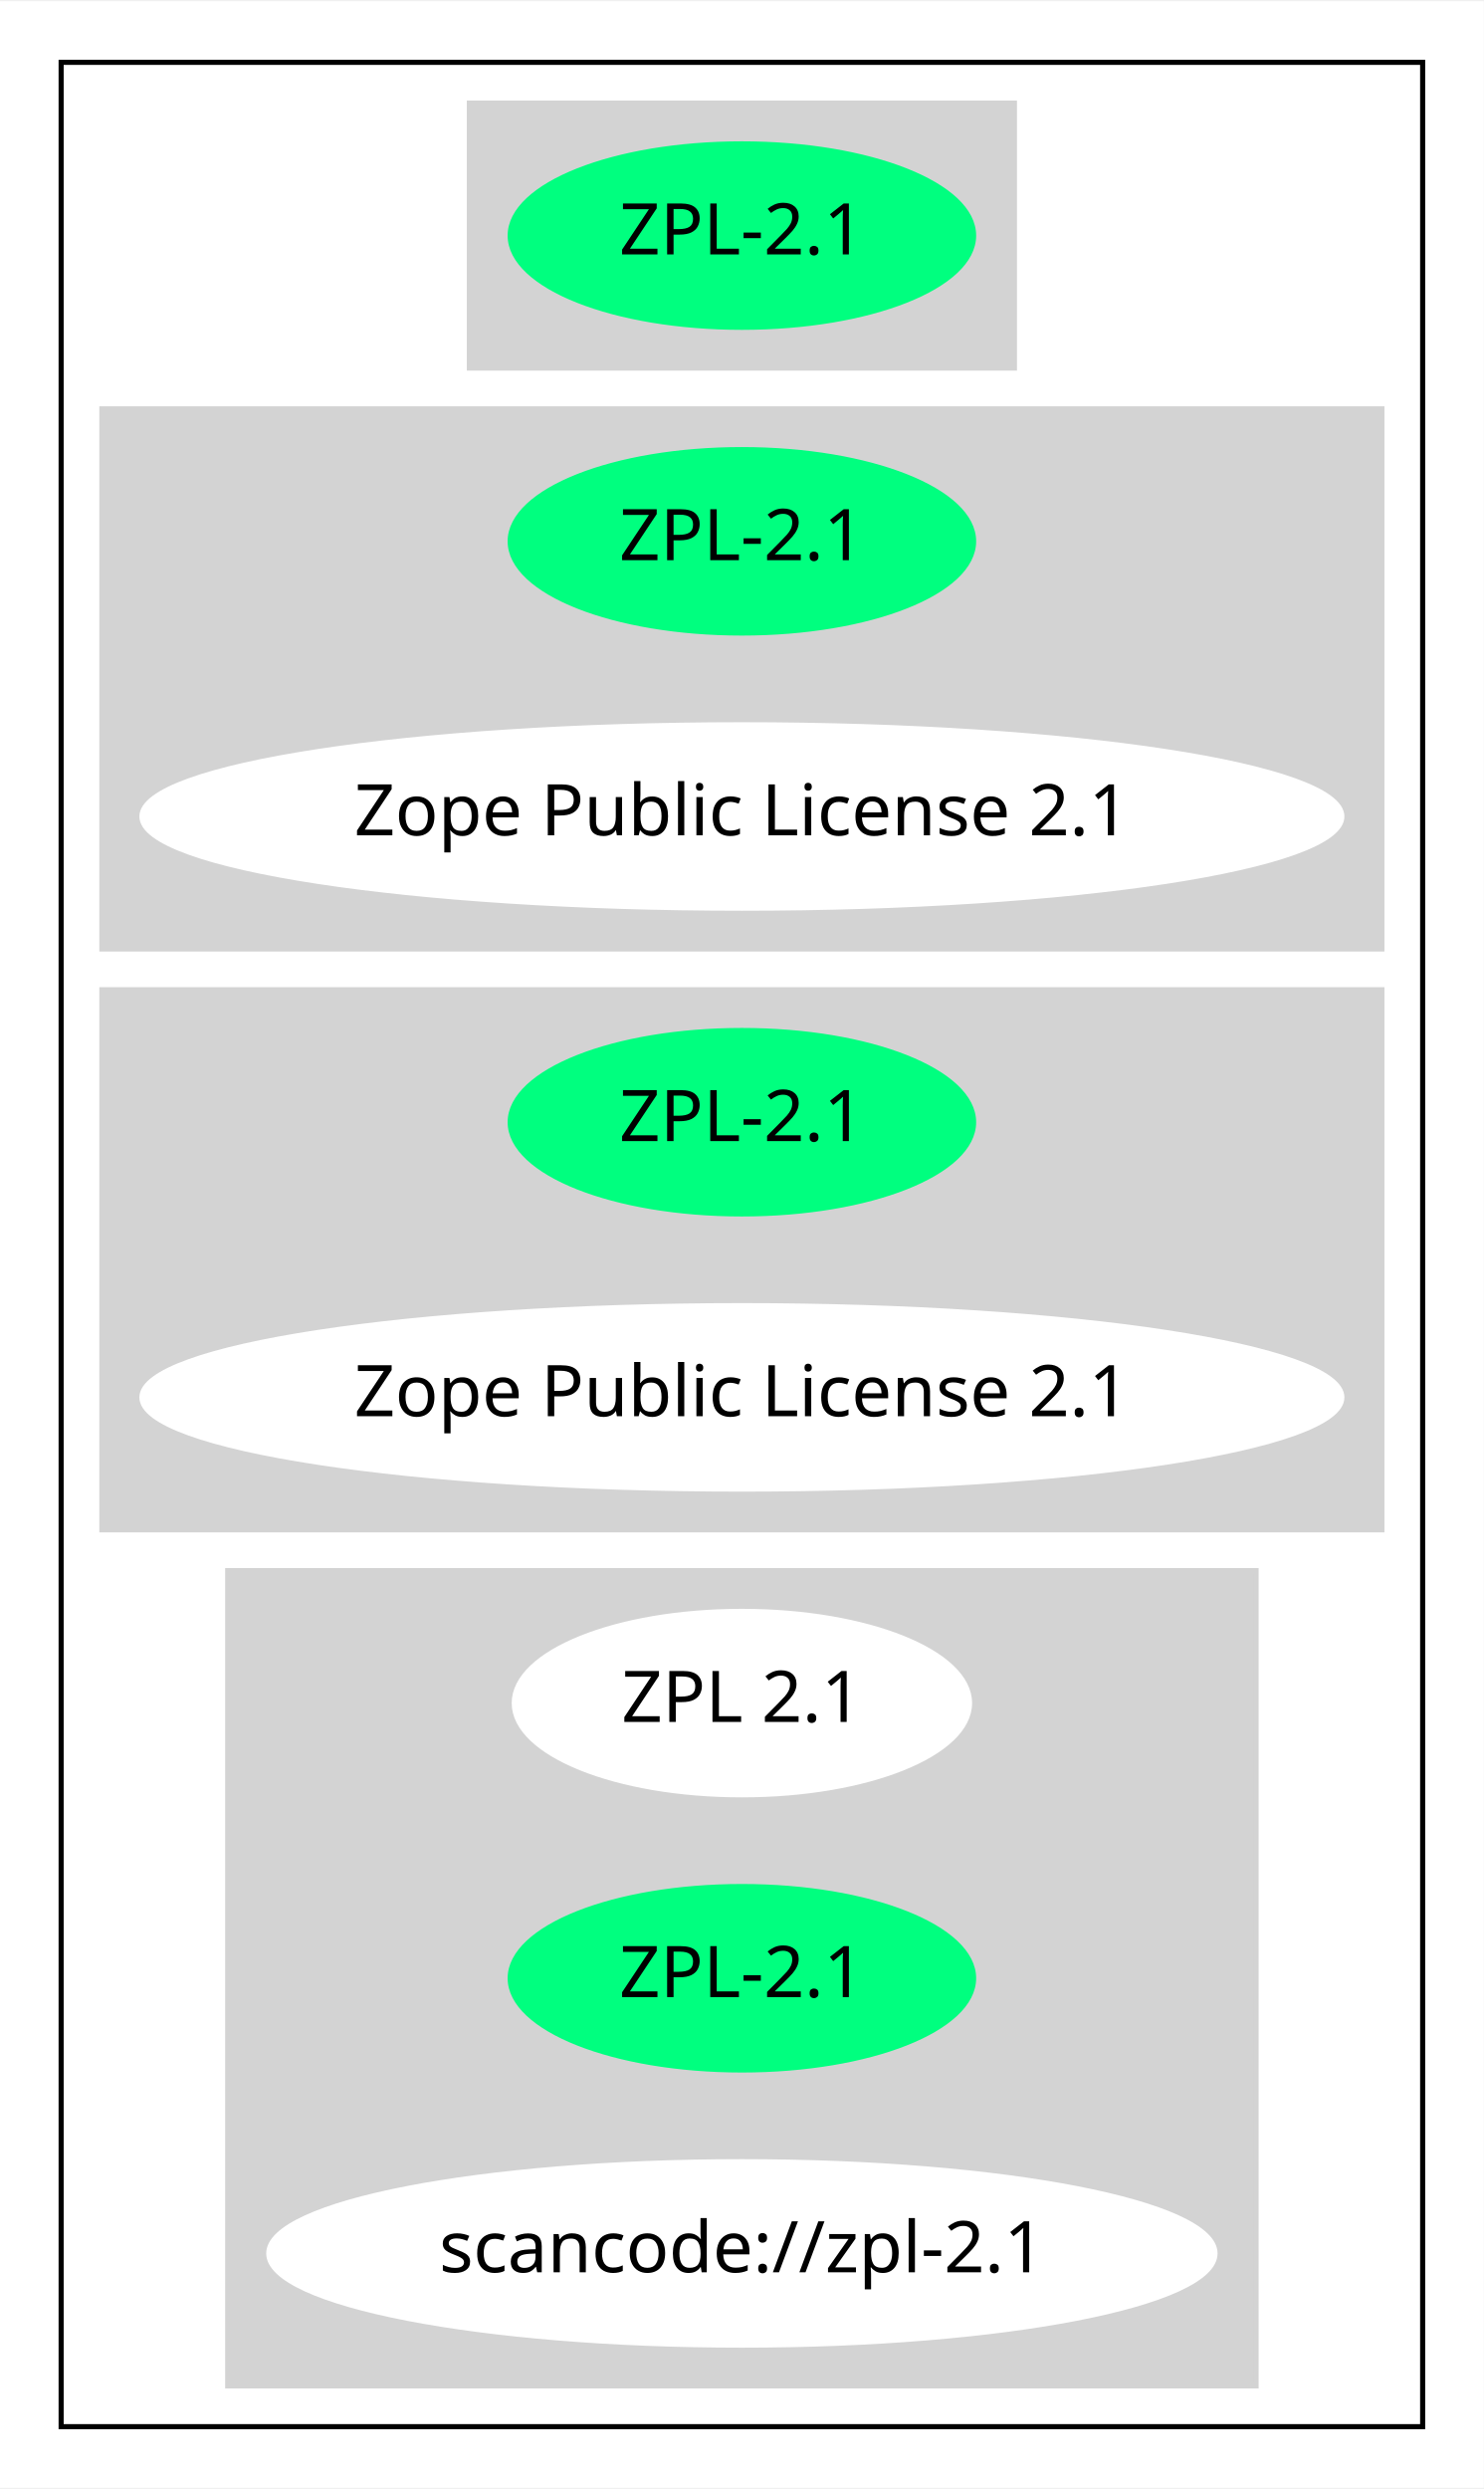
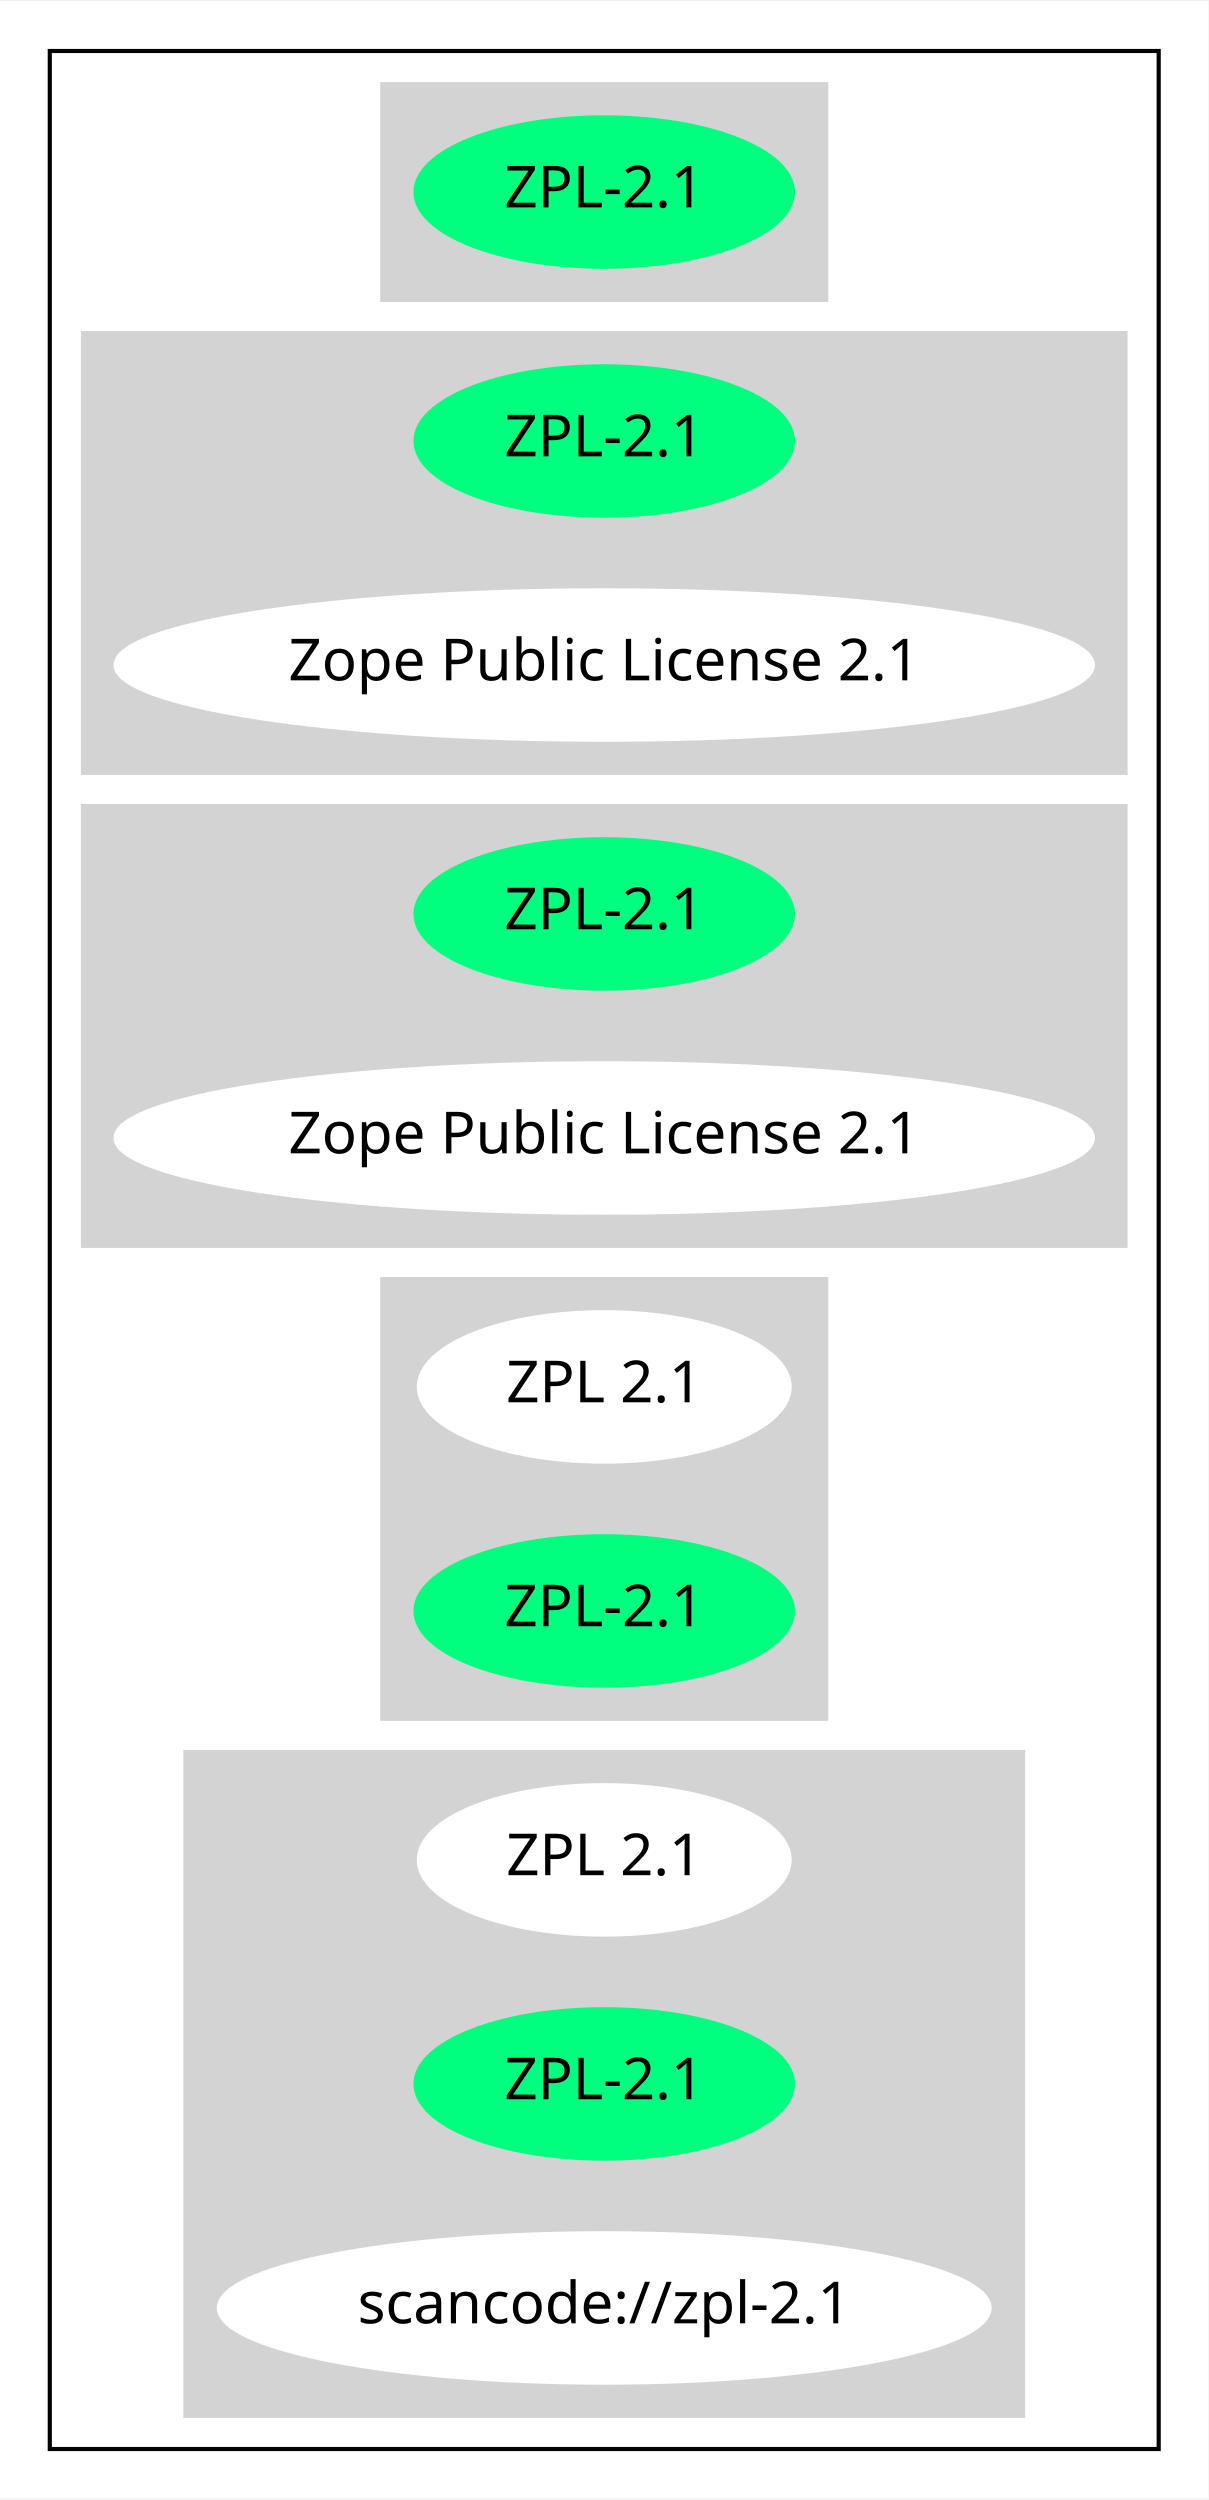
- <svg xmlns="http://www.w3.org/2000/svg" width="291pt" height="488pt" viewBox="0.00 0.00 291.28 488.00">
-   <g id="graph0" class="graph" transform="scale(1 1) rotate(0) translate(4 484)">
-     <polygon fill="white" stroke="transparent" points="-4,4 -4,-484 287.28,-484 287.28,4 -4,4" />
+ <svg xmlns="http://www.w3.org/2000/svg" width="291pt" height="602pt" viewBox="0.00 0.00 291.28 602.00">
+   <g id="graph0" class="graph" transform="scale(1 1) rotate(0) translate(4 598)">
+     <polygon fill="white" stroke="transparent" points="-4,4 -4,-598 287.28,-598 287.28,4 -4,4" />
    <g id="clust1" class="cluster">
-       <polygon fill="none" stroke="black" points="8,-8 8,-472 275.28,-472 275.28,-8 8,-8" />
+       <polygon fill="none" stroke="black" points="8,-8 8,-586 275.28,-586 275.28,-8 8,-8" />
    </g>
    <g id="clust2" class="cluster">
-       <polygon fill="lightgray" stroke="lightgray" points="88.14,-412 88.14,-464 195.14,-464 195.14,-412 88.14,-412" />
+       <polygon fill="lightgray" stroke="lightgray" points="88.14,-526 88.14,-578 195.14,-578 195.14,-526 88.14,-526" />
    </g>
    <g id="clust3" class="cluster">
+       <polygon fill="lightgray" stroke="lightgray" points="16,-412 16,-518 267.28,-518 267.28,-412 16,-412" />
+     </g>
+     <g id="clust4" class="cluster">
      <polygon fill="lightgray" stroke="lightgray" points="16,-298 16,-404 267.28,-404 267.28,-298 16,-298" />
    </g>
-     <g id="clust4" class="cluster">
-       <polygon fill="lightgray" stroke="lightgray" points="16,-184 16,-290 267.28,-290 267.28,-184 16,-184" />
+     <g id="clust5" class="cluster">
+       <polygon fill="lightgray" stroke="lightgray" points="88.14,-184 88.14,-290 195.14,-290 195.14,-184 88.14,-184" />
    </g>
-     <g id="clust5" class="cluster">
+     <g id="clust6" class="cluster">
      <polygon fill="lightgray" stroke="lightgray" points="40.7,-16 40.7,-176 242.58,-176 242.58,-16 40.7,-16" />
    </g>
    <g id="node1" class="node">
-       <ellipse fill="springgreen" stroke="springgreen" cx="141.64" cy="-438" rx="45.49" ry="18" />
-       <text text-anchor="middle" x="141.64" y="-434.3" font-family="Times-Roman" font-size="14.00">ZPL-2.1</text>
+       <ellipse fill="springgreen" stroke="springgreen" cx="141.64" cy="-552" rx="45.49" ry="18" />
+       <text text-anchor="middle" x="141.64" y="-548.3" font-family="Times-Roman" font-size="14.00">ZPL-2.1</text>
    </g>
    <g id="node2" class="node">
+       <ellipse fill="springgreen" stroke="springgreen" cx="141.64" cy="-492" rx="45.49" ry="18" />
+       <text text-anchor="middle" x="141.64" y="-488.3" font-family="Times-Roman" font-size="14.00">ZPL-2.1</text>
+     </g>
+     <g id="node3" class="node">
+       <ellipse fill="white" stroke="white" cx="141.64" cy="-438" rx="117.78" ry="18" />
+       <text text-anchor="middle" x="141.64" y="-434.3" font-family="Times-Roman" font-size="14.00">Zope Public License 2.1</text>
+     </g>
+     <g id="node4" class="node">
      <ellipse fill="springgreen" stroke="springgreen" cx="141.64" cy="-378" rx="45.49" ry="18" />
      <text text-anchor="middle" x="141.64" y="-374.3" font-family="Times-Roman" font-size="14.00">ZPL-2.1</text>
    </g>
-     <g id="node3" class="node">
+     <g id="node5" class="node">
      <ellipse fill="white" stroke="white" cx="141.64" cy="-324" rx="117.78" ry="18" />
      <text text-anchor="middle" x="141.64" y="-320.3" font-family="Times-Roman" font-size="14.00">Zope Public License 2.1</text>
    </g>
-     <g id="node4" class="node">
-       <ellipse fill="springgreen" stroke="springgreen" cx="141.64" cy="-264" rx="45.49" ry="18" />
-       <text text-anchor="middle" x="141.64" y="-260.3" font-family="Times-Roman" font-size="14.00">ZPL-2.1</text>
+     <g id="node6" class="node">
+       <ellipse fill="white" stroke="white" cx="141.64" cy="-264" rx="44.69" ry="18" />
+       <text text-anchor="middle" x="141.64" y="-260.3" font-family="Times-Roman" font-size="14.00">ZPL 2.1</text>
    </g>
-     <g id="node5" class="node">
-       <ellipse fill="white" stroke="white" cx="141.64" cy="-210" rx="117.78" ry="18" />
-       <text text-anchor="middle" x="141.64" y="-206.3" font-family="Times-Roman" font-size="14.00">Zope Public License 2.1</text>
+     <g id="node7" class="node">
+       <ellipse fill="springgreen" stroke="springgreen" cx="141.64" cy="-210" rx="45.49" ry="18" />
+       <text text-anchor="middle" x="141.64" y="-206.3" font-family="Times-Roman" font-size="14.00">ZPL-2.1</text>
    </g>
-     <g id="node6" class="node">
+     <g id="node8" class="node">
      <ellipse fill="white" stroke="white" cx="141.64" cy="-150" rx="44.69" ry="18" />
      <text text-anchor="middle" x="141.64" y="-146.3" font-family="Times-Roman" font-size="14.00">ZPL 2.1</text>
    </g>
-     <g id="node7" class="node">
+     <g id="node9" class="node">
      <ellipse fill="springgreen" stroke="springgreen" cx="141.64" cy="-96" rx="45.49" ry="18" />
      <text text-anchor="middle" x="141.64" y="-92.3" font-family="Times-Roman" font-size="14.00">ZPL-2.1</text>
    </g>
-     <g id="node8" class="node">
+     <g id="node10" class="node">
      <ellipse fill="white" stroke="white" cx="141.64" cy="-42" rx="92.88" ry="18" />
      <text text-anchor="middle" x="141.64" y="-38.3" font-family="Times-Roman" font-size="14.00">scancode://zpl-2.1</text>
    </g>
  </g>
</svg>
